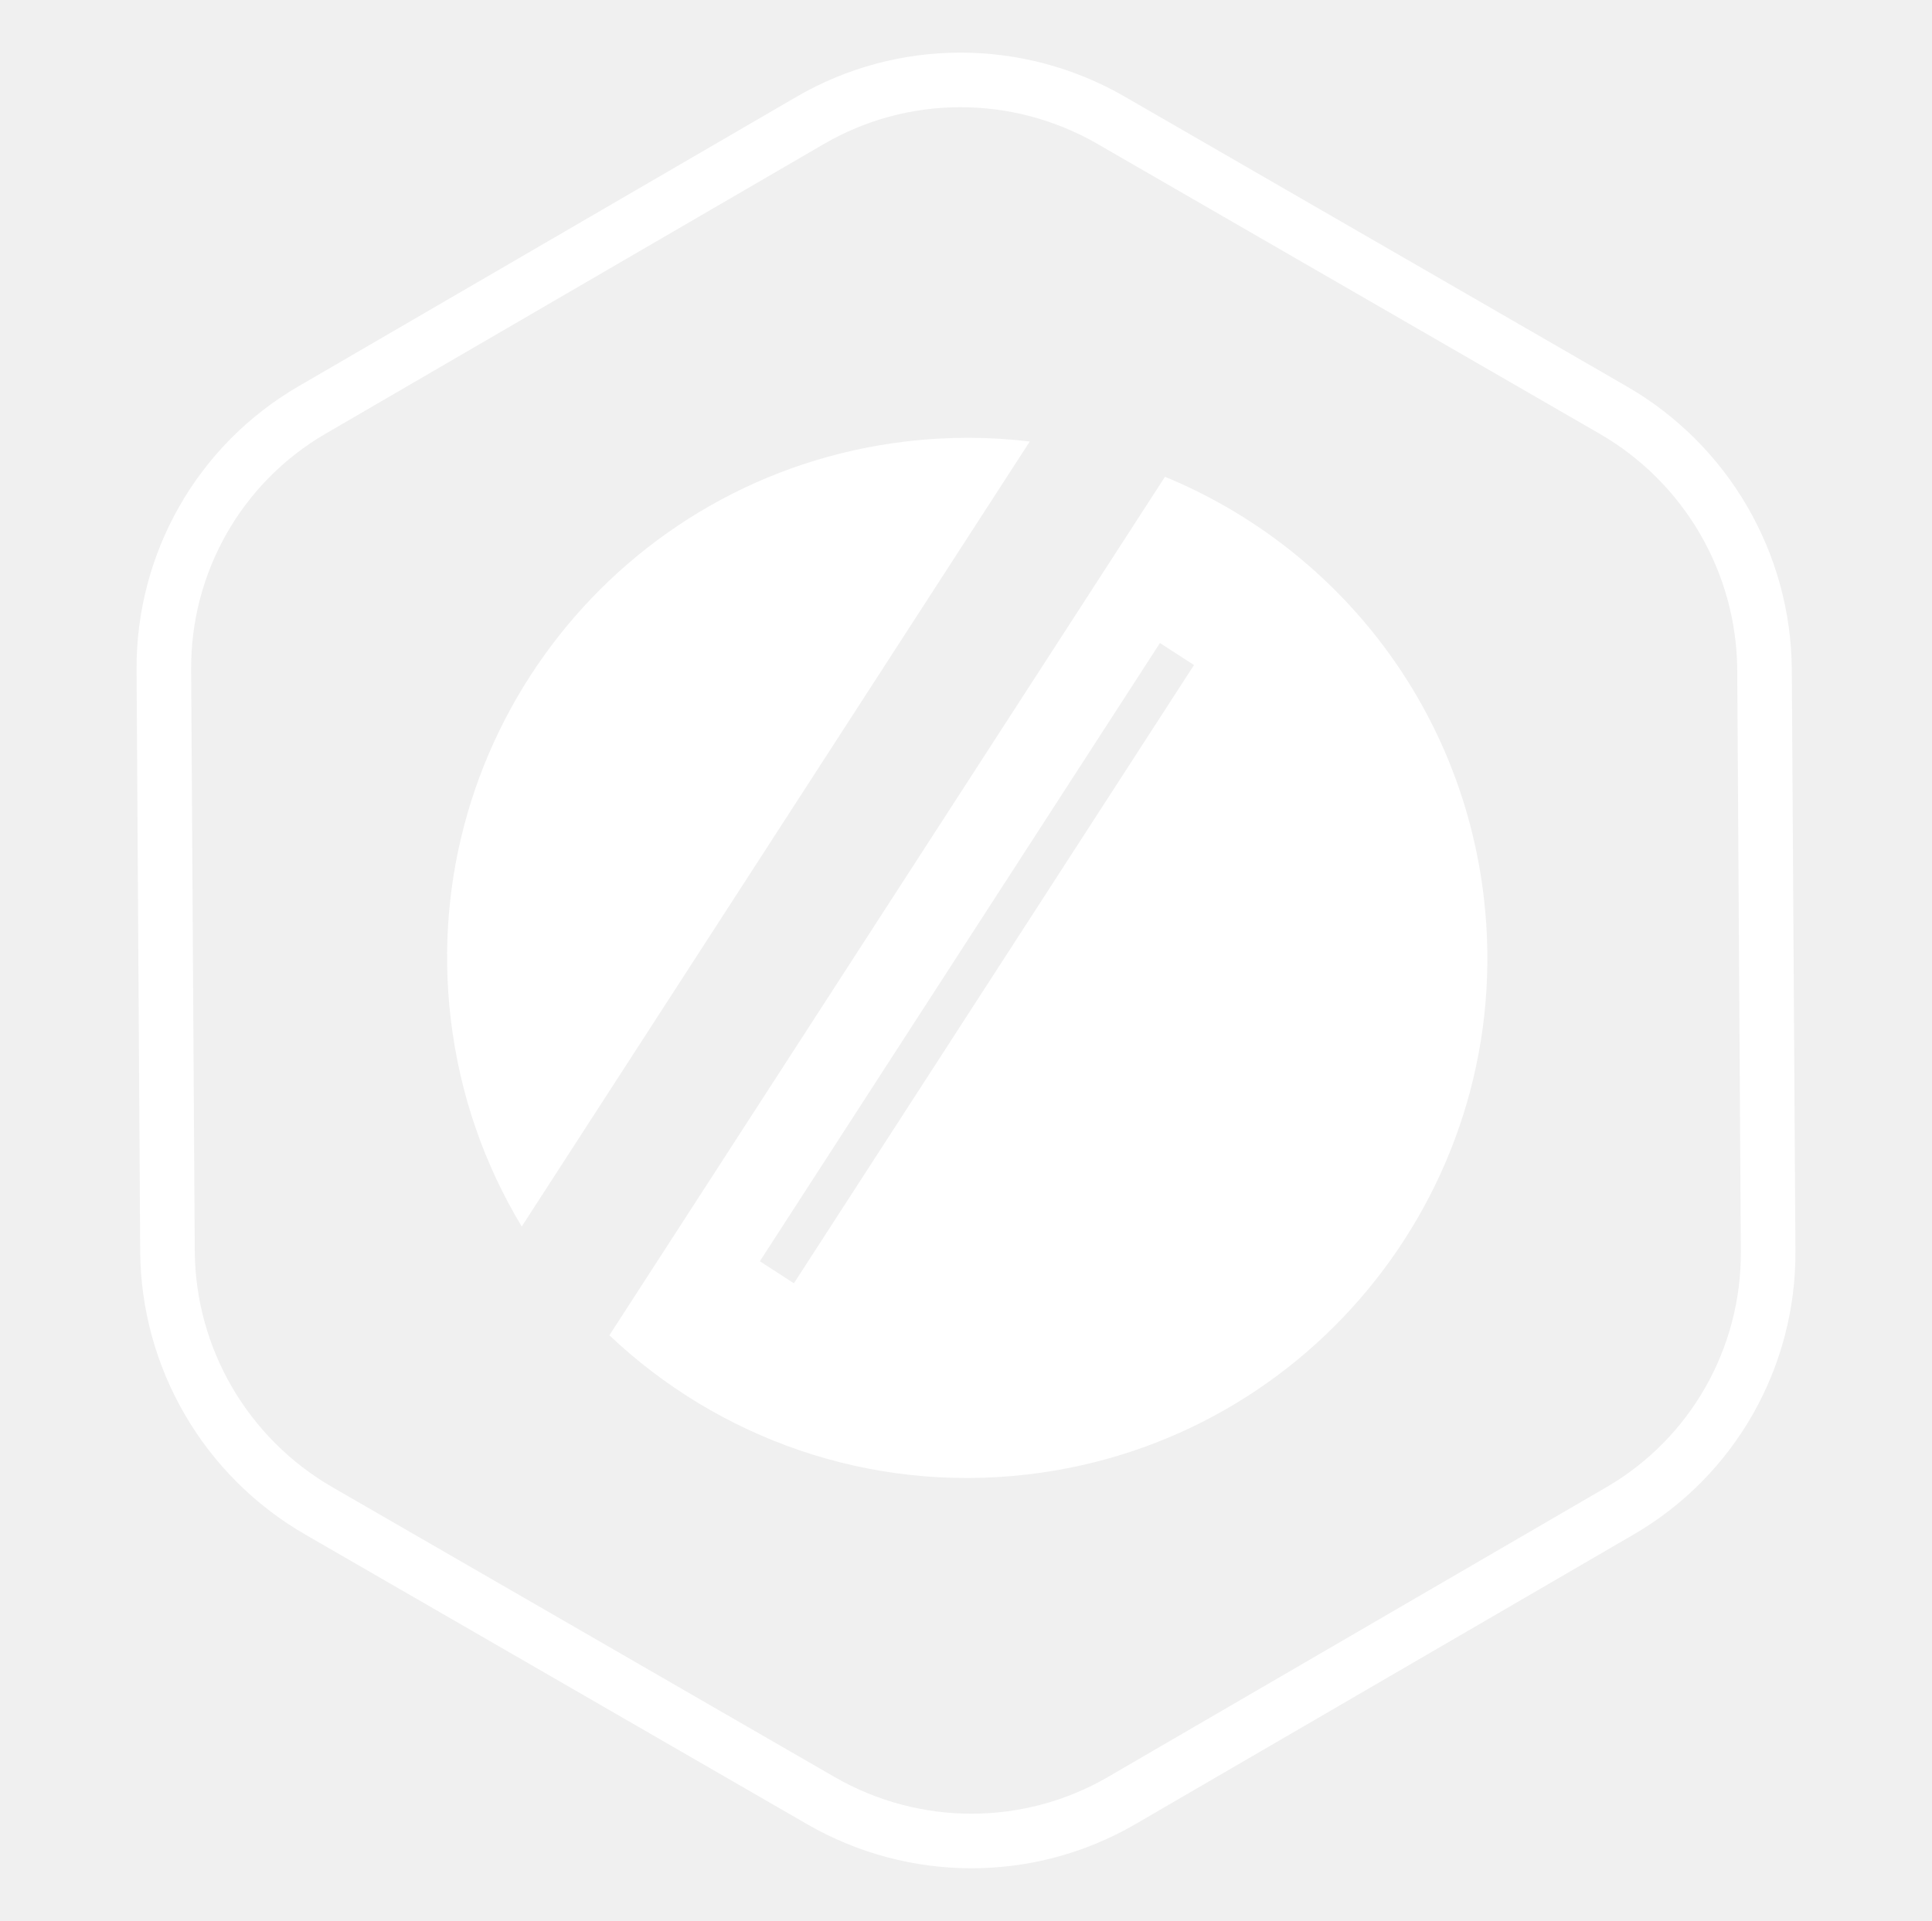
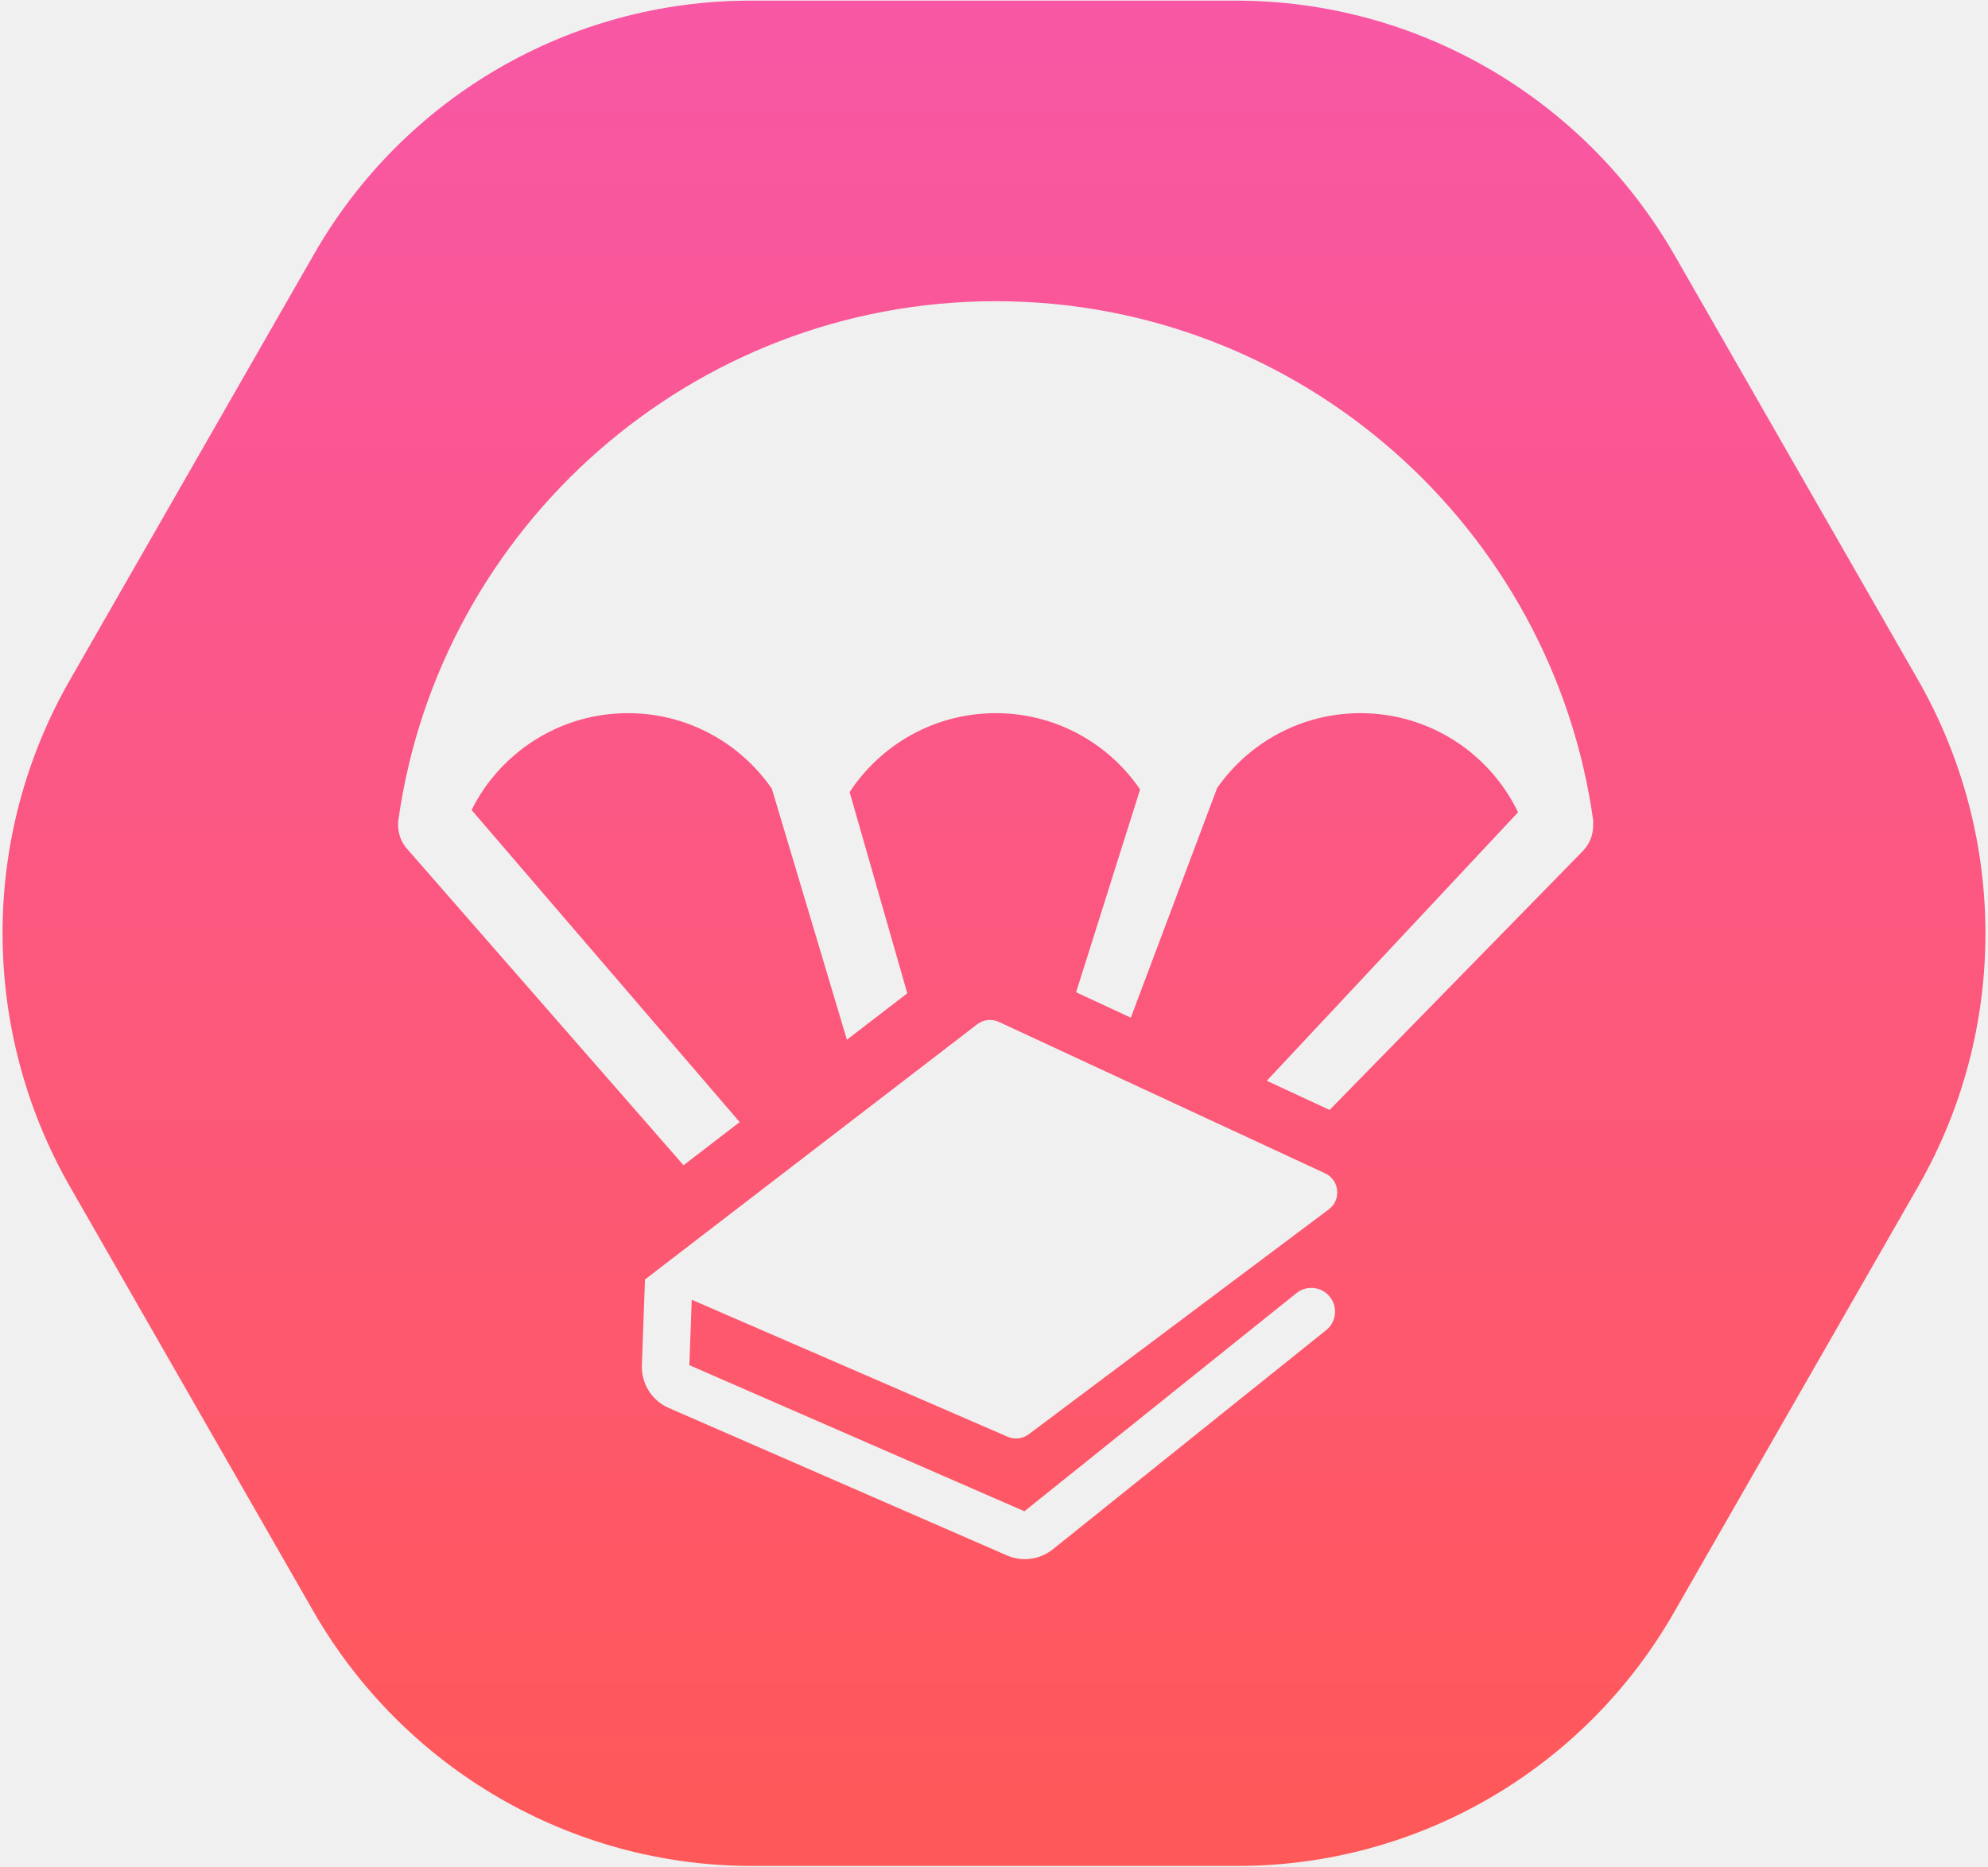
- <svg xmlns="http://www.w3.org/2000/svg" width="354" height="352" viewBox="0 0 354 352" fill="none">
-   <path d="M203.61 22.053L295.585 75.143C312.624 84.978 323.189 103.112 323.312 122.733L323.975 229.267C324.098 248.887 313.758 267.022 296.842 276.857L205.528 329.947C188.537 339.826 167.502 339.826 150.388 329.947L58.413 276.857C41.374 267.022 30.809 248.887 30.687 229.267L30.023 122.733C29.901 103.112 40.24 84.978 57.156 75.143L148.47 22.053C165.461 12.174 186.496 12.174 203.61 22.053Z" stroke="white" stroke-width="10" />
-   <path fill-rule="evenodd" clip-rule="evenodd" d="M166.101 80.887C173.773 79.985 181.339 80.021 188.685 80.904L95.598 224.753C88.788 213.475 84.221 200.596 82.582 186.66C76.437 134.389 113.829 87.032 166.101 80.887ZM188.356 270.179C159.142 273.613 131.463 263.449 111.656 244.687L213.457 87.371C244.398 100.119 267.69 128.813 271.874 164.405C278.02 216.677 240.627 264.033 188.356 270.179ZM145.466 235.157L139.228 231.12L212.538 117.832L218.776 121.869L145.466 235.157Z" fill="white" />
+ <svg xmlns="http://www.w3.org/2000/svg" width="377" height="354" viewBox="0 0 377 354" fill="none">
+   <path fill-rule="evenodd" clip-rule="evenodd" d="M317.627 48.511C300.471 18.581 268.726 0.121 234.415 0.121L142.287 0.121C108.136 0.121 76.627 18.411 59.597 48.12L13.236 129.001C-3.794 158.71 -3.766 195.339 13.31 225.129L59.374 305.489C76.529 335.419 108.275 353.879 142.586 353.879L234.713 353.879C268.865 353.879 300.374 335.589 317.403 305.879L363.765 224.999C380.794 195.29 380.766 158.661 363.69 128.871L317.627 48.511ZM302.105 155.983C302.263 157.92 301.617 159.914 300.151 161.414L252.144 210.502L240.227 204.97L287.881 154.054C282.537 142.931 271.166 135.253 257.997 135.253C246.74 135.253 236.801 140.87 230.813 149.448L214.447 193.003L204.068 188.185L216.207 149.713C210.241 140.985 200.208 135.253 188.834 135.253C177.24 135.253 167.044 141.21 161.123 150.224L172.057 188.386L160.605 197.184L146.374 149.587C140.397 140.93 130.41 135.253 119.091 135.253C106.096 135.253 94.859 142.732 89.429 153.615L140.271 212.806L129.623 220.986L77.47 161.299C76.031 159.83 75.381 157.886 75.503 155.983H75.483C75.489 155.94 75.495 155.899 75.501 155.857C75.507 155.815 75.513 155.773 75.518 155.73C75.524 155.672 75.533 155.615 75.542 155.558C75.546 155.529 75.551 155.501 75.555 155.472C83.373 99.965 131.188 57.121 188.834 57.121C246.656 57.121 294.588 100.229 302.184 155.983H302.105ZM189.426 193.806C188.074 193.179 186.486 193.354 185.304 194.262L122.314 242.655L122.151 247.152L121.723 258.919C121.596 262.41 123.618 265.623 126.82 267.02L190.946 294.985C193.841 296.247 197.198 295.801 199.662 293.825L251.492 252.26C253.43 250.705 253.742 247.873 252.187 245.934C250.632 243.995 247.8 243.684 245.861 245.239L194.267 286.614L130.729 258.906L131.145 247.479L131.18 246.5L191.093 272.482C192.411 273.053 193.934 272.874 195.084 272.013L251.997 229.35C254.418 227.535 254.026 223.795 251.282 222.521L189.426 193.806Z" fill="url(#paint0_linear_58_46)" />
+   <defs>
+     <linearGradient id="paint0_linear_58_46" x1="188.5" y1="0.121" x2="188.5" y2="353.879" gradientUnits="userSpaceOnUse">
+       <stop stop-color="#F857A5" />
+       <stop offset="1" stop-color="#FF5858" />
+     </linearGradient>
+   </defs>
</svg>
